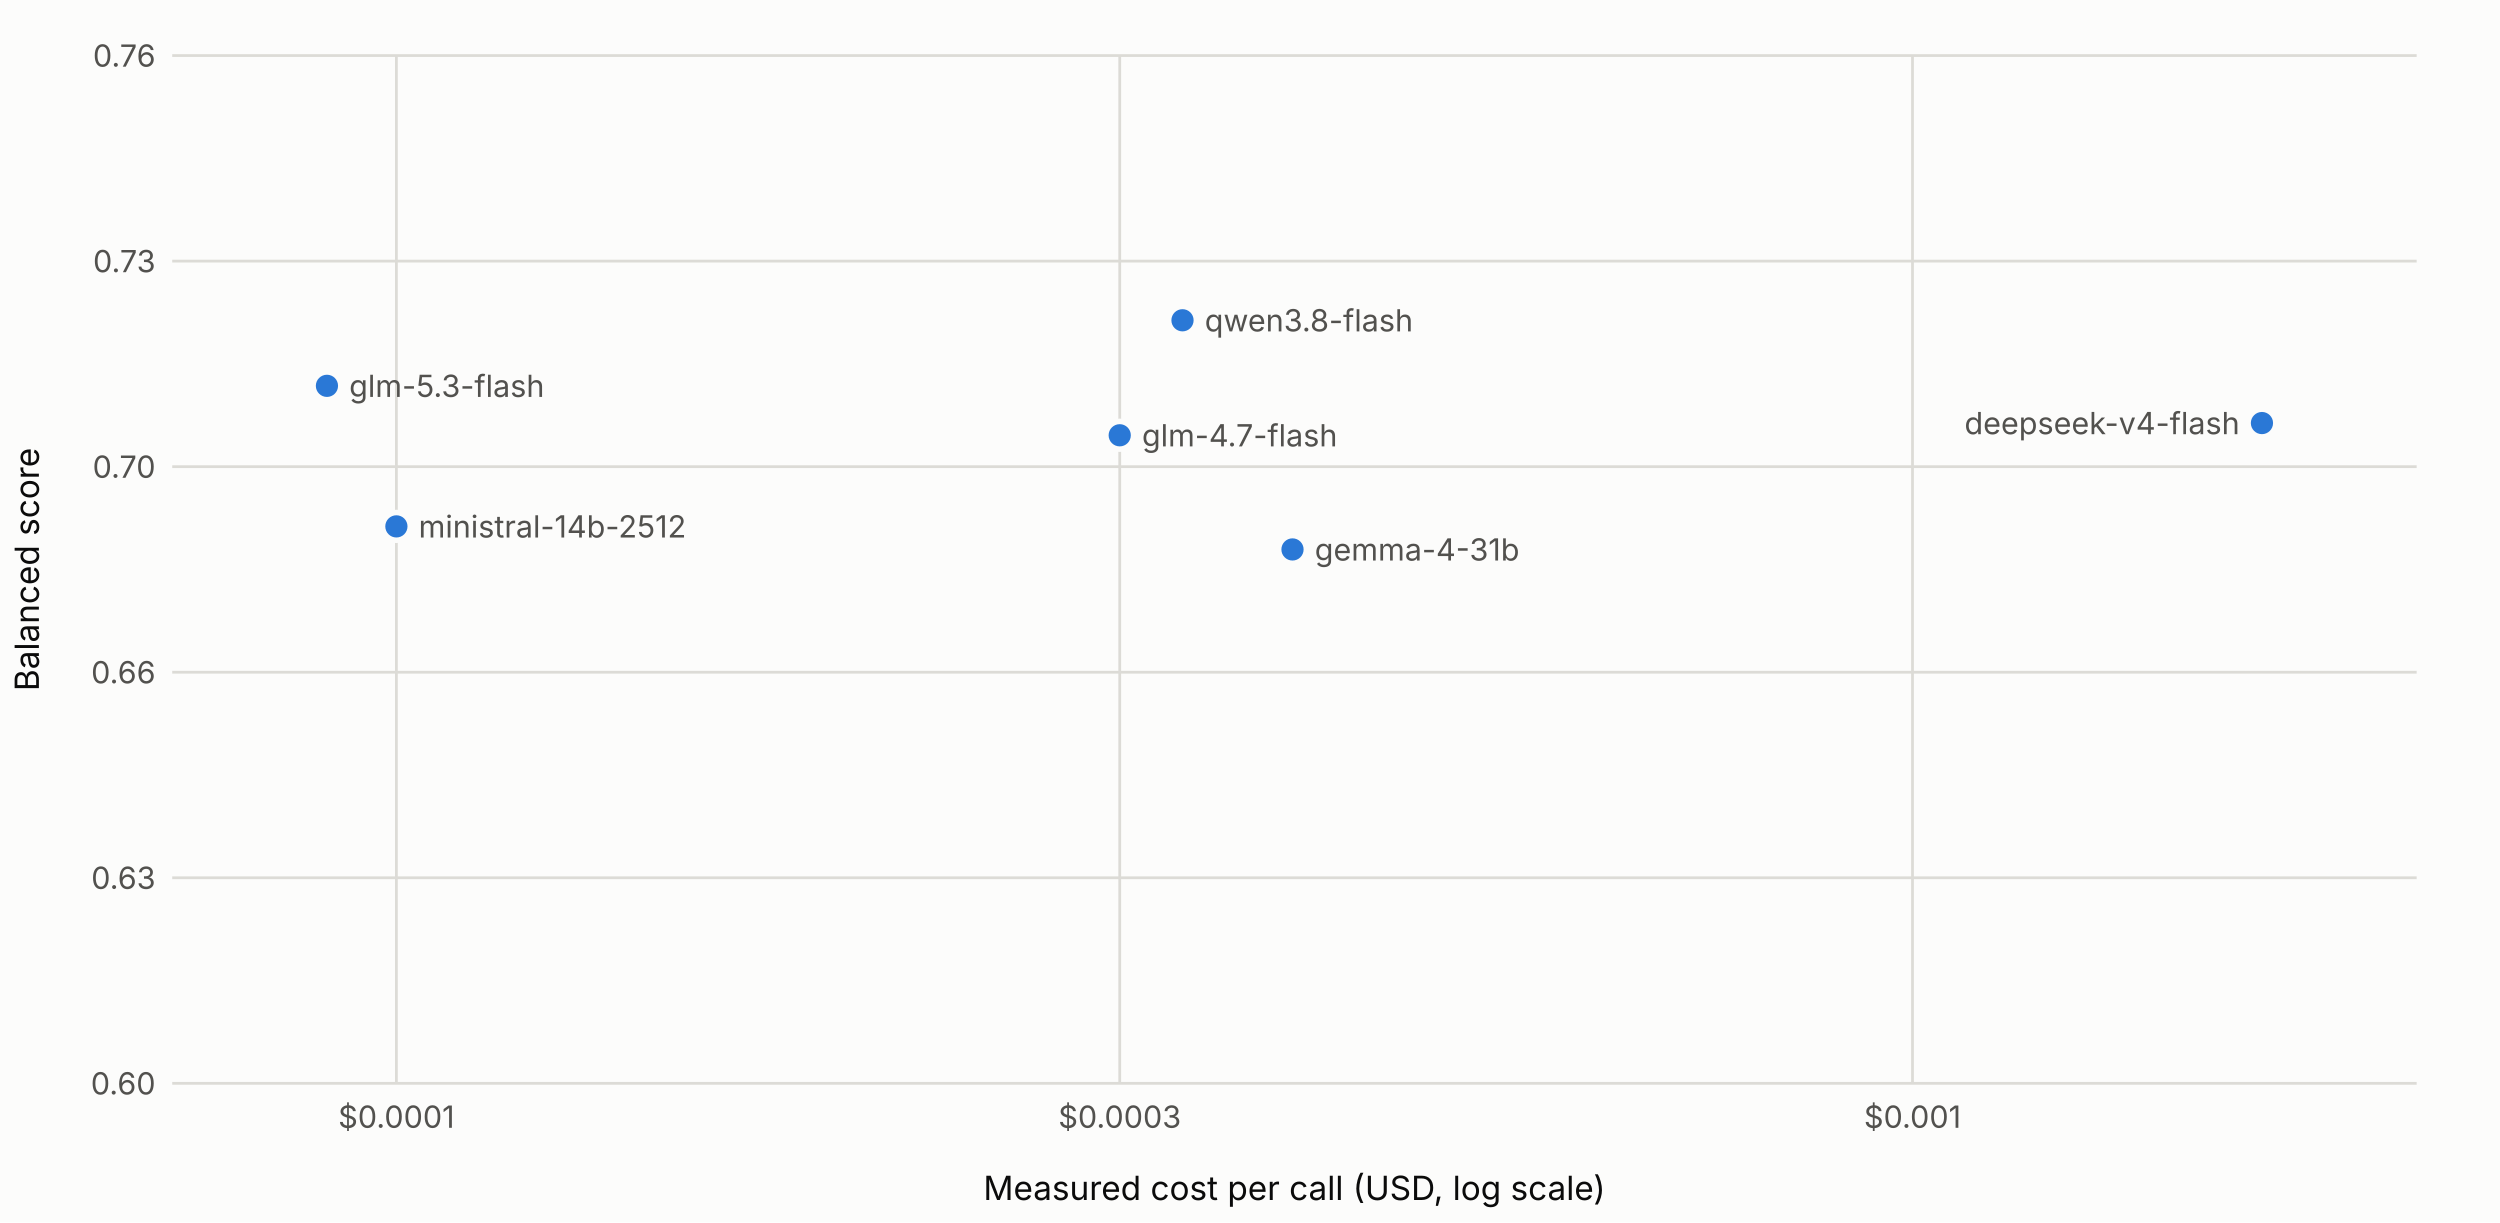
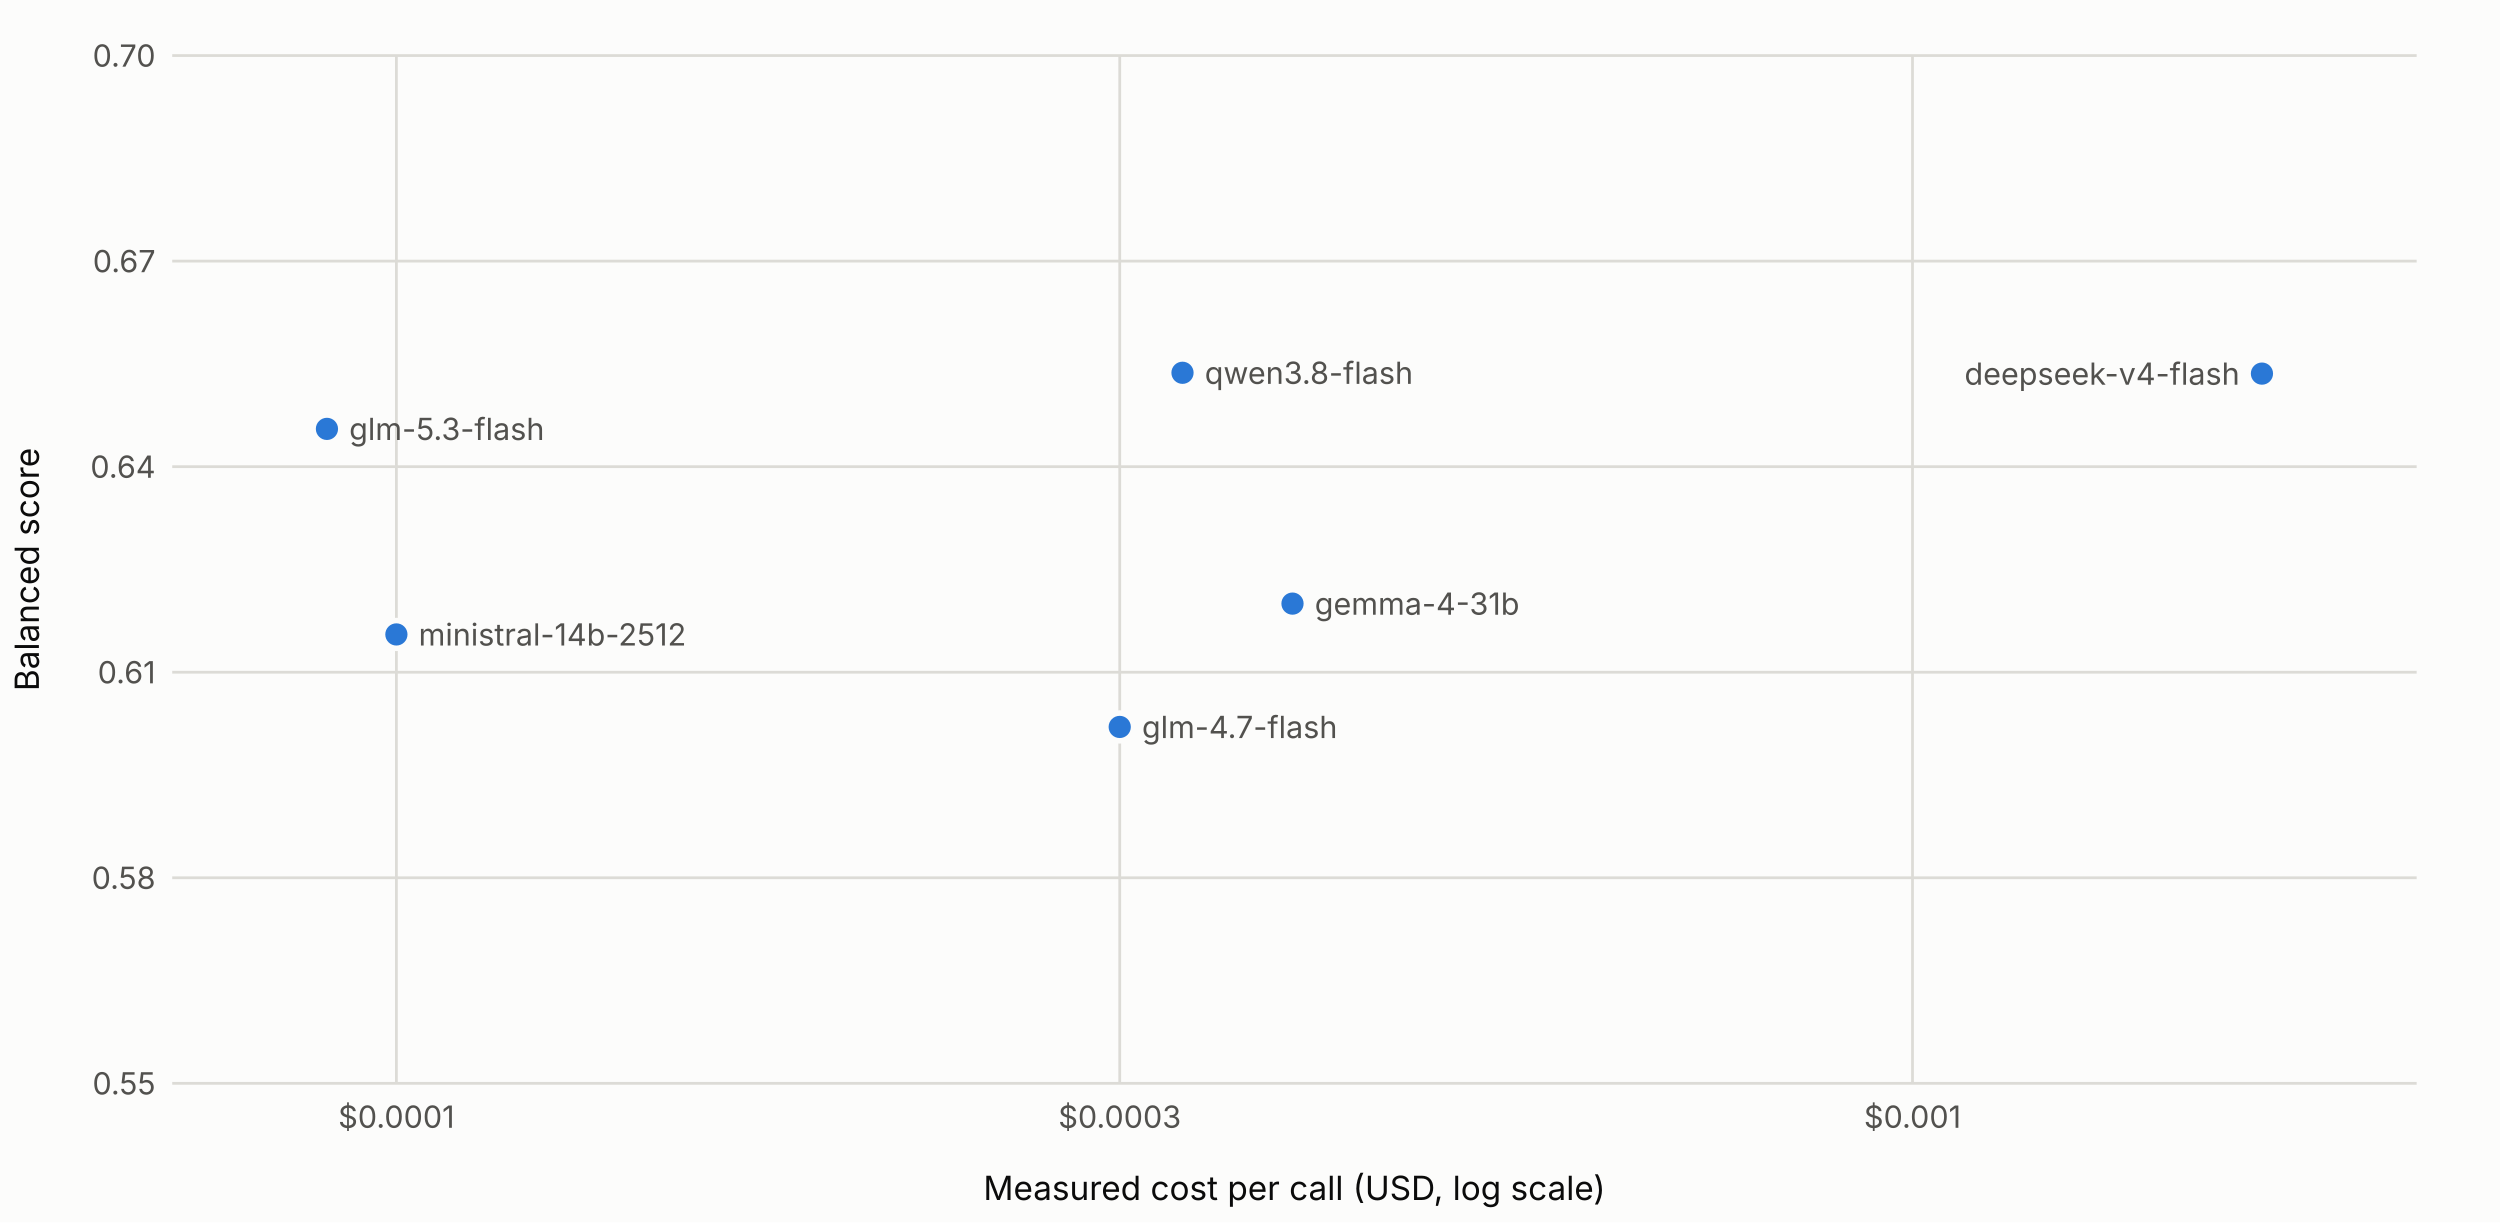
<svg xmlns="http://www.w3.org/2000/svg" class="chart" viewBox="0 0 900 440" role="img" aria-label="Balanced score against measured cost per call">
  <style>.chart text{fill:#52514e;font-size:11px;font-family:system-ui,-apple-system,'Segoe UI',sans-serif}.chart .grid{stroke:#dcdbd6;stroke-width:1;fill:none}.chart .err{stroke:#52514e;stroke-width:1.5;fill:none}.chart .frontier{stroke:#52514e;stroke-width:1.5;stroke-dasharray:4 3;fill:none}.chart .dot{fill:#2a78d6;stroke:#fcfcfb;stroke-width:2}.chart .dot.hollow{fill:#fcfcfb;stroke:#2a78d6}.chart .s0{fill:#2a78d6}.chart .hl{fill:#eb6834}.chart .axis{fill:#0b0b0b;font-size:12px}</style>
  <rect width="900" height="440" fill="#fcfcfb" />
  <path class="grid" d="M62,390.0 H870" />
-   <text x="56" y="394.0" text-anchor="end">0.60</text>
+   <text x="56" y="394.0" text-anchor="end">0.55</text>
  <path class="grid" d="M62,316.0 H870" />
-   <text x="56" y="320.0" text-anchor="end">0.63</text>
+   <text x="56" y="320.0" text-anchor="end">0.58</text>
  <path class="grid" d="M62,242.0 H870" />
-   <text x="56" y="246.0" text-anchor="end">0.66</text>
+   <text x="56" y="246.0" text-anchor="end">0.61</text>
  <path class="grid" d="M62,168.0 H870" />
-   <text x="56" y="172.0" text-anchor="end">0.70</text>
+   <text x="56" y="172.0" text-anchor="end">0.64</text>
  <path class="grid" d="M62,94.0 H870" />
-   <text x="56" y="98.0" text-anchor="end">0.73</text>
+   <text x="56" y="98.0" text-anchor="end">0.67</text>
  <path class="grid" d="M62,20.0 H870" />
-   <text x="56" y="24.0" text-anchor="end">0.76</text>
+   <text x="56" y="24.0" text-anchor="end">0.70</text>
  <path class="grid" d="M142.7,20 V390" />
  <text x="142.7" y="406" text-anchor="middle">$0.0001</text>
  <path class="grid" d="M403.1,20 V390" />
  <text x="403.1" y="406" text-anchor="middle">$0.0003</text>
  <path class="grid" d="M688.5,20 V390" />
  <text x="688.5" y="406" text-anchor="middle">$0.001</text>
  <text class="axis" x="466.0" y="432" text-anchor="middle">Measured cost per call (USD, log scale)</text>
  <text class="axis" transform="rotate(-90)" x="-205.0" y="14" text-anchor="middle">Balanced score</text>
  <g>
-     <circle class="dot" cx="117.7" cy="138.9" r="5" />
+     <circle class="dot" cx="117.7" cy="154.4" r="5" />
  </g>
-   <text x="125.7" y="142.9" text-anchor="start">glm-5.3-flash</text>
+   <text x="125.7" y="158.4" text-anchor="start">glm-5.3-flash</text>
  <g>
-     <circle class="dot" cx="142.7" cy="189.5" r="5" />
+     <circle class="dot" cx="142.7" cy="228.4" r="5" />
  </g>
-   <text x="150.7" y="193.5" text-anchor="start">ministral-14b-2512</text>
+   <text x="150.7" y="232.4" text-anchor="start">ministral-14b-2512</text>
  <g>
-     <circle class="dot" cx="403.1" cy="156.7" r="5" />
+     <circle class="dot" cx="403.1" cy="261.7" r="5" />
  </g>
-   <text x="411.1" y="160.7" text-anchor="start">glm-4.7-flash</text>
+   <text x="411.1" y="265.7" text-anchor="start">glm-4.7-flash</text>
  <g>
-     <circle class="dot" cx="425.7" cy="115.3" r="5" />
+     <circle class="dot" cx="425.7" cy="134.2" r="5" />
  </g>
-   <text x="433.7" y="119.3" text-anchor="start">qwen3.8-flash</text>
+   <text x="433.7" y="138.2" text-anchor="start">qwen3.8-flash</text>
  <g>
-     <circle class="dot" cx="465.3" cy="197.8" r="5" />
+     <circle class="dot" cx="465.3" cy="217.3" r="5" />
  </g>
-   <text x="473.3" y="201.8" text-anchor="start">gemma-4-31b</text>
+   <text x="473.3" y="221.3" text-anchor="start">gemma-4-31b</text>
  <g>
-     <circle class="dot" cx="814.3" cy="152.3" r="5" />
+     <circle class="dot" cx="814.3" cy="134.5" r="5" />
  </g>
-   <text x="806.3" y="156.3" text-anchor="end">deepseek-v4-flash</text>
+   <text x="806.3" y="138.5" text-anchor="end">deepseek-v4-flash</text>
</svg>
